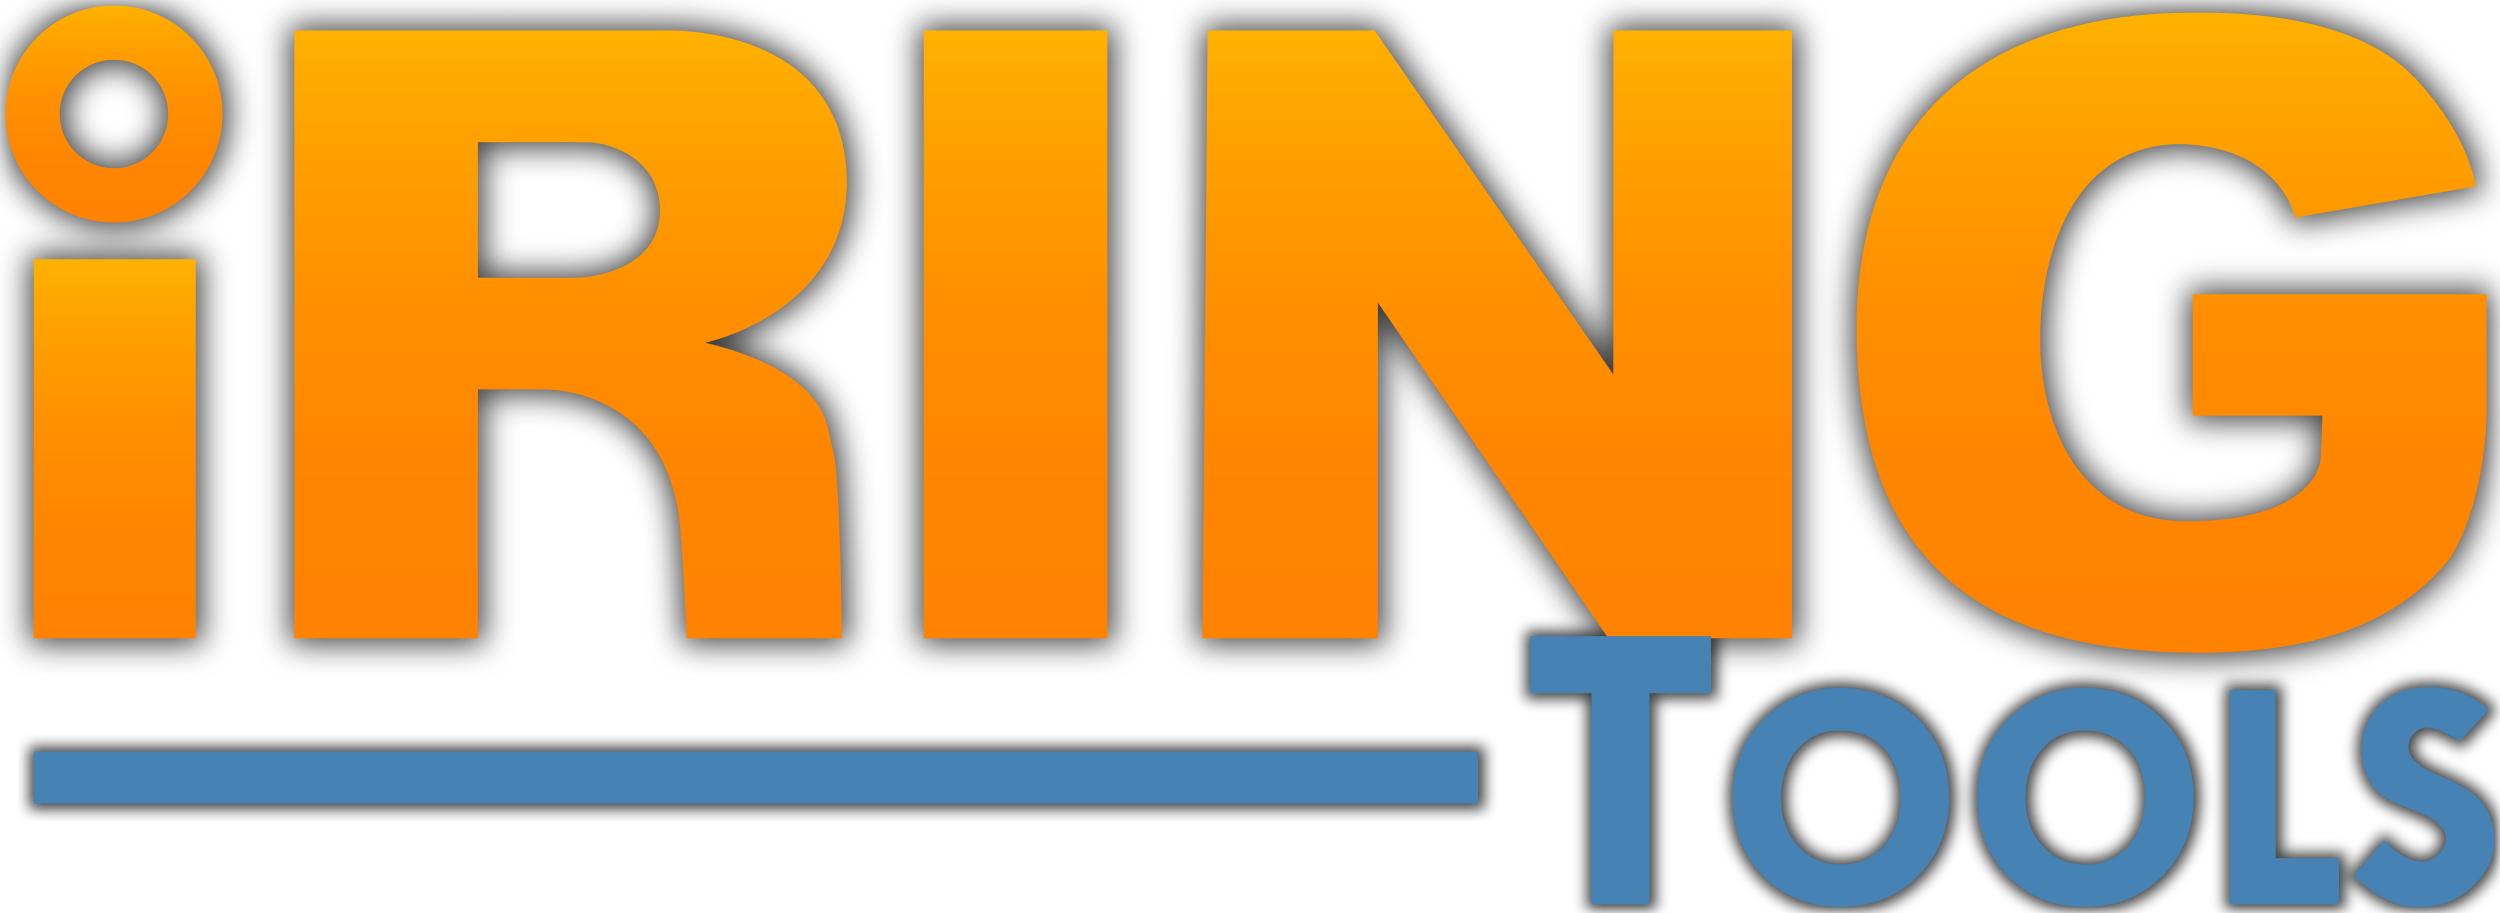
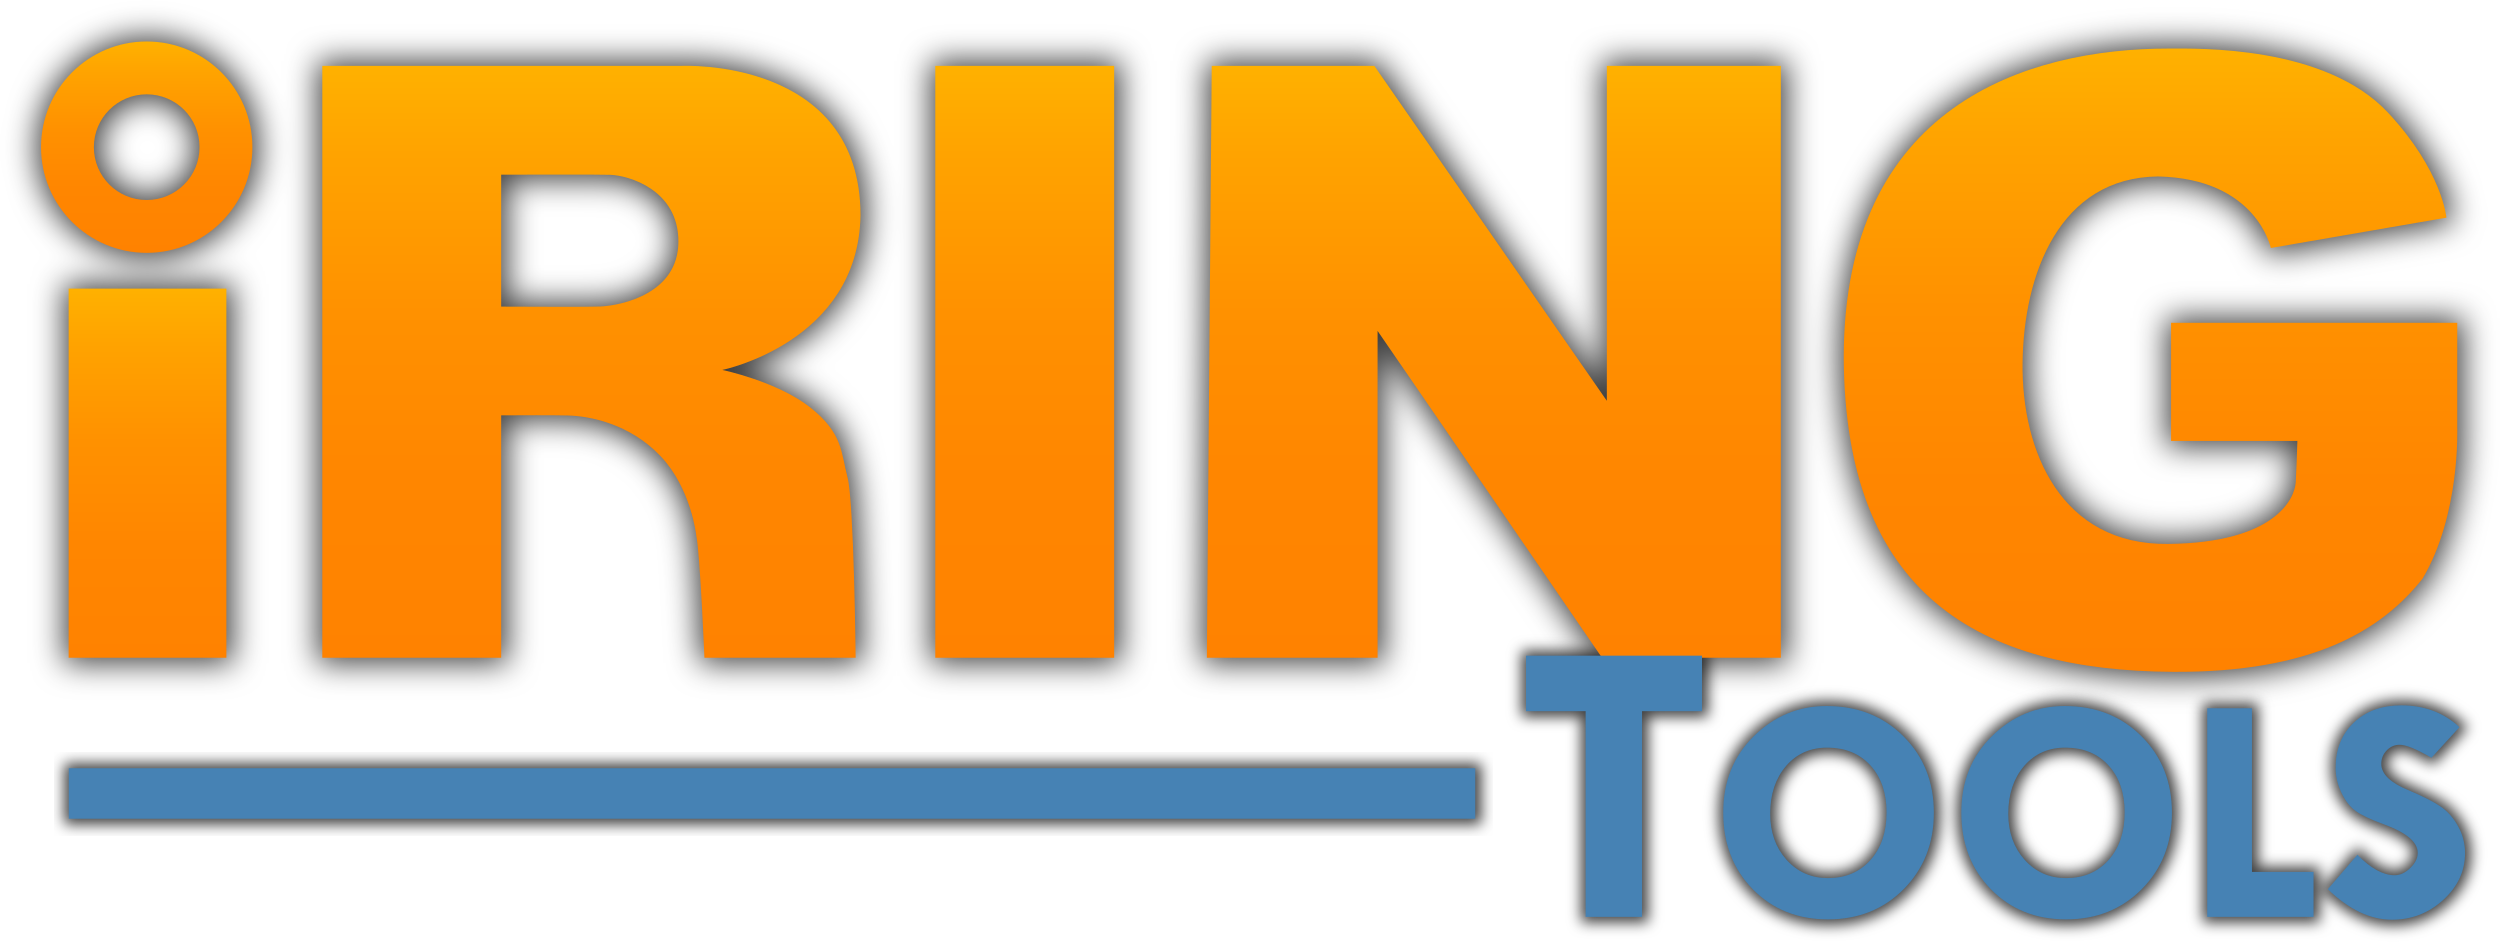
- <svg xmlns="http://www.w3.org/2000/svg" version="1.1" id="Layer_1" x="0px" y="0px" width="230.115" height="84.011" viewBox="0 0 230.115 84.011" enable-background="new 0 0 229.115 83.012" xml:space="preserve">
+ <svg xmlns="http://www.w3.org/2000/svg" version="1.1" id="Layer_1" x="0px" y="0px" width="236.297" height="88.975" viewBox="0 0 236.297 88.975" enable-background="new 0 0 229.115 83.012" xml:space="preserve">
  <defs id="defs101">
    <linearGradient id="SVGID_1_-1" gradientUnits="userSpaceOnUse" x1="137.319" y1="2.305" x2="137.319" y2="58.249">
      <stop offset="0" style="stop-color:#FFB100" id="stop6-7" />
      <stop offset="0.149" style="stop-color:#FFA300" id="stop8-4" />
      <stop offset="0.416" style="stop-color:#FF9100" id="stop10-0" />
      <stop offset="0.695" style="stop-color:#FF8600" id="stop12-9" />
      <stop offset="1" style="stop-color:#FF8200" id="stop14-4" />
    </linearGradient>
    <linearGradient id="SVGID_2_-8" gradientUnits="userSpaceOnUse" x1="92.98" y1="2.305" x2="92.98" y2="58.249">
      <stop offset="0" style="stop-color:#FFB100" id="stop19-8" />
      <stop offset="0.149" style="stop-color:#FFA300" id="stop21-2" />
      <stop offset="0.416" style="stop-color:#FF9100" id="stop23-4" />
      <stop offset="0.695" style="stop-color:#FF8600" id="stop25-5" />
      <stop offset="1" style="stop-color:#FF8200" id="stop27-5" />
    </linearGradient>
    <linearGradient id="SVGID_3_-1" gradientUnits="userSpaceOnUse" x1="10.065" y1="23.359" x2="10.065" y2="58.249">
      <stop offset="0" style="stop-color:#FFB100" id="stop34-7" />
      <stop offset="0.149" style="stop-color:#FFA300" id="stop36-1" />
      <stop offset="0.416" style="stop-color:#FF9100" id="stop38-1" />
      <stop offset="0.695" style="stop-color:#FF8600" id="stop40-5" />
      <stop offset="1" style="stop-color:#FF8200" id="stop42-2" />
    </linearGradient>
    <linearGradient id="SVGID_4_-7" gradientUnits="userSpaceOnUse" x1="9.989" y1="0" x2="9.989" y2="19.98">
      <stop offset="0" style="stop-color:#FFB100" id="stop47-6" />
      <stop offset="0.149" style="stop-color:#FFA300" id="stop49-1" />
      <stop offset="0.416" style="stop-color:#FF9100" id="stop51-4" />
      <stop offset="0.695" style="stop-color:#FF8600" id="stop53-2" />
      <stop offset="1" style="stop-color:#FF8200" id="stop55-3" />
    </linearGradient>
    <linearGradient id="SVGID_5_-2" gradientUnits="userSpaceOnUse" x1="52.022" y1="2.298" x2="52.022" y2="58.249">
      <stop offset="0" style="stop-color:#FFB100" id="stop60-2" />
      <stop offset="0.149" style="stop-color:#FFA300" id="stop62-1" />
      <stop offset="0.416" style="stop-color:#FF9100" id="stop64-6" />
      <stop offset="0.695" style="stop-color:#FF8600" id="stop66-8" />
      <stop offset="1" style="stop-color:#FF8200" id="stop68-5" />
    </linearGradient>
    <linearGradient id="SVGID_6_-7" gradientUnits="userSpaceOnUse" x1="199.387" y1="0.664" x2="199.387" y2="59.582">
      <stop offset="0" style="stop-color:#FFB100" id="stop73-6" />
      <stop offset="0.149" style="stop-color:#FFA300" id="stop75-1" />
      <stop offset="0.416" style="stop-color:#FF9100" id="stop77-8" />
      <stop offset="0.695" style="stop-color:#FF8600" id="stop79-9" />
      <stop offset="1" style="stop-color:#FF8200" id="stop81-2" />
    </linearGradient>
-     <filter id="filter4136">
+     <filter id="filter4136" color-interpolation-filters="sRGB">
      <feGaussianBlur stdDeviation="0.629" id="feGaussianBlur4138" />
    </filter>
-     <filter id="filter4140" x="-0.011" width="1.023" y="-0.316" height="1.632">
+     <filter id="filter4140" x="-0.011" width="1.023" y="-0.316" height="1.632" color-interpolation-filters="sRGB">
      <feGaussianBlur stdDeviation="0.629" id="feGaussianBlur4142" />
    </filter>
-     <filter id="filter4144">
+     <filter id="filter4144" color-interpolation-filters="sRGB">
      <feGaussianBlur stdDeviation="1.44" id="feGaussianBlur4146" />
    </filter>
  </defs>
-   <rect style="fill:#000000;fill-opacity:1;stroke:#000000;stroke-opacity:1;opacity:0.75;filter:url(#filter4140)" id="rect3080-7" width="132.934" height="4.773" x="3.204" y="69.228" />
-   <g id="g3-9" style="fill:#000000;fill-opacity:1;stroke:#000000;stroke-opacity:1;opacity:0.75;filter:url(#filter4144)" transform="translate(0.5782381,0.5356977)">
+   <rect style="opacity:0.75;fill:#000000;fill-opacity:1;stroke:#000000;stroke-opacity:1;filter:url(#filter4140)" id="rect3080-7" width="132.934" height="4.773" x="6.581" y="72.648" />
+   <g id="g3-9" style="opacity:0.75;fill:#000000;fill-opacity:1;stroke:#000000;stroke-opacity:1;filter:url(#filter4144)" transform="translate(3.955634,3.955636)">
    <linearGradient id="linearGradient3848" gradientUnits="userSpaceOnUse" x1="137.319" y1="2.305" x2="137.319" y2="58.249">
      <stop offset="0" style="stop-color:#FFB100" id="stop3850" />
      <stop offset="0.149" style="stop-color:#FFA300" id="stop3852" />
      <stop offset="0.416" style="stop-color:#FF9100" id="stop3854" />
      <stop offset="0.695" style="stop-color:#FF8600" id="stop3856" />
      <stop offset="1" style="stop-color:#FF8200" id="stop3858" />
    </linearGradient>
-     <polygon points="110.654,2.305 126.023,2.305 148,33.965 148,2.306 164.445,2.306 164.445,58.249 147.541,58.249 126.33,27.358 126.33,58.247 110.193,58.247 " id="polygon16-5" style="fill:#000000;fill-opacity:1;stroke:#000000;stroke-opacity:1" />
+     <polygon points="148,2.306 164.445,2.306 164.445,58.249 147.541,58.249 126.33,27.358 126.33,58.247 110.193,58.247 110.654,2.305 126.023,2.305 148,33.965 " id="polygon16-5" style="fill:#000000;fill-opacity:1;stroke:#000000;stroke-opacity:1" />
    <linearGradient id="linearGradient3861" gradientUnits="userSpaceOnUse" x1="92.98" y1="2.305" x2="92.98" y2="58.249">
      <stop offset="0" style="stop-color:#FFB100" id="stop3863" />
      <stop offset="0.149" style="stop-color:#FFA300" id="stop3865" />
      <stop offset="0.416" style="stop-color:#FF9100" id="stop3867" />
      <stop offset="0.695" style="stop-color:#FF8600" id="stop3869" />
      <stop offset="1" style="stop-color:#FF8200" id="stop3871" />
    </linearGradient>
    <rect x="84.527" y="2.305" width="16.906" height="55.944" id="rect29-4" style="fill:#000000;fill-opacity:1;stroke:#000000;stroke-opacity:1" />
    <g id="g31-3" style="fill:#000000;fill-opacity:1;stroke:#000000;stroke-opacity:1">
      <linearGradient id="linearGradient3875" gradientUnits="userSpaceOnUse" x1="10.065" y1="23.359" x2="10.065" y2="58.249">
        <stop offset="0" style="stop-color:#FFB100" id="stop3877" />
        <stop offset="0.149" style="stop-color:#FFA300" id="stop3879" />
        <stop offset="0.416" style="stop-color:#FF9100" id="stop3881" />
        <stop offset="0.695" style="stop-color:#FF8600" id="stop3883" />
        <stop offset="1" style="stop-color:#FF8200" id="stop3885" />
      </linearGradient>
      <rect x="2.611" y="23.359" width="14.908" height="34.889" id="rect44-1" style="fill:#000000;fill-opacity:1;stroke:#000000;stroke-opacity:1" />
      <linearGradient id="linearGradient3888" gradientUnits="userSpaceOnUse" x1="9.989" y1="0" x2="9.989" y2="19.98">
        <stop offset="0" style="stop-color:#FFB100" id="stop3890" />
        <stop offset="0.149" style="stop-color:#FFA300" id="stop3892" />
        <stop offset="0.416" style="stop-color:#FF9100" id="stop3894" />
        <stop offset="0.695" style="stop-color:#FF8600" id="stop3896" />
        <stop offset="1" style="stop-color:#FF8200" id="stop3898" />
      </linearGradient>
      <path d="M 9.988,0 C 4.471,0 0,4.474 0,9.99 c 0,5.518 4.471,9.99 9.988,9.99 5.517,0 9.99,-4.473 9.99,-9.99 C 19.979,4.474 15.506,0 9.988,0 z m 0,14.985 c -2.758,0 -4.994,-2.236 -4.994,-4.995 0,-2.759 2.236,-4.994 4.994,-4.994 2.758,0 4.994,2.235 4.994,4.994 0,2.759 -2.236,4.995 -4.994,4.995 z" id="path57-2" style="fill:#000000;fill-opacity:1;stroke:#000000;stroke-opacity:1" />
    </g>
    <linearGradient id="linearGradient3901" gradientUnits="userSpaceOnUse" x1="52.022" y1="2.298" x2="52.022" y2="58.249">
      <stop offset="0" style="stop-color:#FFB100" id="stop3903" />
      <stop offset="0.149" style="stop-color:#FFA300" id="stop3905" />
      <stop offset="0.416" style="stop-color:#FF9100" id="stop3907" />
      <stop offset="0.695" style="stop-color:#FF8600" id="stop3909" />
      <stop offset="1" style="stop-color:#FF8200" id="stop3911" />
    </linearGradient>
    <path d="m 72.693,34.581 c -3.125,-2.459 -8.299,-3.535 -8.299,-3.535 0,0 12.859,-2.613 13.063,-14.6 0,-14.959 -16.904,-14.14 -16.904,-14.14 H 43.492 V 2.305 H 26.586 v 55.944 h 16.906 v -22.91 c 1.863,-0.012 4.926,-0.023 6.303,0.012 2.049,0.051 5.84,0.768 8.76,3.842 2.92,3.074 3.381,7.529 3.381,7.529 0.357,1.691 0.768,11.527 0.768,11.527 h 14.293 c 0,0 -0.154,-14.754 -0.768,-17.059 -0.616,-2.305 -0.411,-4.15 -3.536,-6.609 z M 52.867,25.052 c -0.92,0.046 -6.592,0.023 -9.375,0.009 V 12.59 c 3.873,-0.01 9.213,-0.019 10.297,0.014 1.742,0.052 6.455,1.406 6.455,6.301 0,4.917 -5.328,6.044 -7.377,6.147 z" id="path70-3" style="fill:#000000;fill-opacity:1;stroke:#000000;stroke-opacity:1" />
    <linearGradient id="linearGradient3914" gradientUnits="userSpaceOnUse" x1="199.387" y1="0.664" x2="199.387" y2="59.582">
      <stop offset="0" style="stop-color:#FFB100" id="stop3916" />
      <stop offset="0.149" style="stop-color:#FFA300" id="stop3918" />
      <stop offset="0.416" style="stop-color:#FF9100" id="stop3920" />
      <stop offset="0.695" style="stop-color:#FF8600" id="stop3922" />
      <stop offset="1" style="stop-color:#FF8200" id="stop3924" />
    </linearGradient>
    <path d="M 228.379,36.528 V 26.589 H 201.33 v 11.168 h 11.939 c -0.039,1.266 -0.098,2.951 -0.156,3.895 -0.102,1.639 -2.049,5.738 -12.09,5.84 -10.041,0.102 -13.832,-8.709 -13.73,-17.109 0.104,-8.403 3.484,-17.522 12.807,-17.624 9.324,0.205 10.656,6.762 10.656,6.762 l 16.6,-2.869 c 0,0 -0.387,-4.437 -5.533,-9.938 -5.943,-6.353 -17.93,-6.046 -20.697,-6.046 -13.525,0 -30.736,5.432 -30.736,29.202 0.102,22.336 12.705,29.611 31.146,29.713 13.115,0.072 19.672,-3.893 23.566,-8.813 3.586,-6.045 3.277,-14.242 3.277,-14.242 z" id="path83-3" style="fill:#000000;fill-opacity:1;stroke:#000000;stroke-opacity:1" />
  </g>
-   <g id="g85-4" style="fill:#000000;fill-opacity:1;stroke:#000000;stroke-opacity:1;opacity:0.75;filter:url(#filter4136)" transform="translate(0.5782381,0.5356977)">
+   <g id="g85-4" style="opacity:0.75;fill:#000000;fill-opacity:1;stroke:#000000;stroke-opacity:1;filter:url(#filter4136)" transform="translate(3.955634,3.955636)">
    <path d="m 140.361,58.053 h 16.635 v 5.246 h -5.67 V 82.74 h -5.332 V 63.299 h -5.633 v -5.246 z" id="path87-1" style="fill:#000000;fill-opacity:1;stroke:#000000;stroke-opacity:1" />
    <path d="m 159,72.874 c 0,-2.914 0.965,-5.318 2.896,-7.217 1.932,-1.896 4.221,-2.846 6.869,-2.846 2.93,0 5.352,0.953 7.268,2.861 1.916,1.908 2.875,4.318 2.875,7.232 0,2.893 -0.949,5.295 -2.844,7.209 -1.896,1.912 -4.283,2.867 -7.162,2.867 -2.881,0 -5.25,-0.951 -7.111,-2.854 C 159.93,78.223 159,75.807 159,72.874 z m 9.961,-6.127 c -1.654,-0.031 -2.988,0.541 -4.002,1.711 -1.014,1.172 -1.52,2.684 -1.52,4.537 0,1.752 0.516,3.203 1.549,4.355 1.033,1.15 2.338,1.727 3.914,1.727 1.654,0 2.99,-0.568 4.01,-1.705 1.018,-1.137 1.527,-2.635 1.527,-4.498 0,-1.832 -0.5,-3.305 -1.498,-4.416 -0.998,-1.111 -2.324,-1.682 -3.98,-1.711 z" id="path89-1" style="fill:#000000;fill-opacity:1;stroke:#000000;stroke-opacity:1" />
    <path d="m 181.504,72.874 c 0,-2.914 0.965,-5.318 2.896,-7.217 1.932,-1.896 4.221,-2.846 6.869,-2.846 2.93,0 5.352,0.953 7.268,2.861 1.916,1.908 2.875,4.318 2.875,7.232 0,2.893 -0.949,5.295 -2.844,7.209 -1.896,1.912 -4.283,2.867 -7.162,2.867 -2.881,0 -5.25,-0.951 -7.111,-2.854 -1.861,-1.903 -2.791,-4.319 -2.791,-7.252 z m 9.961,-6.127 c -1.654,-0.031 -2.988,0.541 -4.002,1.711 -1.014,1.172 -1.52,2.684 -1.52,4.537 0,1.752 0.516,3.203 1.549,4.355 1.033,1.15 2.338,1.727 3.914,1.727 1.654,0 2.99,-0.568 4.01,-1.705 1.018,-1.137 1.527,-2.635 1.527,-4.498 0,-1.832 -0.5,-3.305 -1.498,-4.416 -0.998,-1.111 -2.324,-1.682 -3.98,-1.711 z" id="path91-3" style="fill:#000000;fill-opacity:1;stroke:#000000;stroke-opacity:1" />
    <path d="m 204.746,63.022 h 4.229 v 15.469 h 5.822 v 4.25 H 204.746 V 63.022 z" id="path93-8" style="fill:#000000;fill-opacity:1;stroke:#000000;stroke-opacity:1" />
    <path d="m 228.588,64.809 -2.648,2.898 c -1.395,-0.82 -2.398,-1.232 -3.01,-1.232 -0.471,0 -0.877,0.178 -1.219,0.533 -0.342,0.355 -0.512,0.779 -0.512,1.27 0,0.971 0.883,1.813 2.648,2.523 1.295,0.551 2.271,1.049 2.934,1.494 0.663,0.445 1.217,1.064 1.664,1.855 0.445,0.791 0.67,1.646 0.67,2.568 0,1.691 -0.686,3.164 -2.055,4.414 -1.369,1.252 -2.986,1.879 -4.854,1.879 -2.045,0 -4.066,-0.961 -6.063,-2.885 l 2.799,-3.258 c 1.254,1.291 2.426,1.938 3.52,1.938 0.512,0 1.004,-0.229 1.475,-0.682 0.473,-0.455 0.707,-0.932 0.707,-1.432 0,-1.029 -1.088,-1.936 -3.264,-2.721 -1.244,-0.453 -2.127,-0.877 -2.648,-1.271 -0.521,-0.396 -0.961,-0.971 -1.316,-1.729 -0.357,-0.756 -0.535,-1.529 -0.535,-2.32 0,-1.752 0.572,-3.174 1.715,-4.264 1.145,-1.092 2.639,-1.639 4.484,-1.639 2.188,0.002 4.024,0.69 5.508,2.061 z" id="path95-7" style="fill:#000000;fill-opacity:1;stroke:#000000;stroke-opacity:1" />
  </g>
-   <rect style="fill:#4682b4;fill-opacity:1;stroke:none;stroke-width:0.8;stroke-miterlimit:4;stroke-opacity:1;stroke-dasharray:none" id="rect3080" width="132.934" height="4.773" x="3.125" y="69.192" />
-   <g id="g3" style="stroke:none;stroke-opacity:1" transform="translate(0.4999987,0.5)">
+   <rect style="fill:#4682b4;fill-opacity:1;stroke:none" id="rect3080" width="132.934" height="4.773" x="6.503" y="72.612" />
+   <g id="g3" style="stroke:none" transform="translate(3.877394,3.919938)">
    <linearGradient id="SVGID_1_" gradientUnits="userSpaceOnUse" x1="137.319" y1="2.305" x2="137.319" y2="58.249">
      <stop offset="0" style="stop-color:#FFB100" id="stop6" />
      <stop offset="0.149" style="stop-color:#FFA300" id="stop8" />
      <stop offset="0.416" style="stop-color:#FF9100" id="stop10" />
      <stop offset="0.695" style="stop-color:#FF8600" id="stop12" />
      <stop offset="1" style="stop-color:#FF8200" id="stop14" />
    </linearGradient>
-     <polygon points="148,2.306 164.445,2.306 164.445,58.249 147.541,58.249 126.33,27.358 126.33,58.247 110.193,58.247 110.654,2.305 126.023,2.305 148,33.965 " id="polygon16" style="fill:url(#SVGID_1_);stroke:none;stroke-opacity:1" />
+     <polygon points="147.541,58.249 126.33,27.358 126.33,58.247 110.193,58.247 110.654,2.305 126.023,2.305 148,33.965 148,2.306 164.445,2.306 164.445,58.249 " id="polygon16" style="fill:url(#SVGID_1_);stroke:none" />
    <linearGradient id="SVGID_2_" gradientUnits="userSpaceOnUse" x1="92.98" y1="2.305" x2="92.98" y2="58.249">
      <stop offset="0" style="stop-color:#FFB100" id="stop19" />
      <stop offset="0.149" style="stop-color:#FFA300" id="stop21" />
      <stop offset="0.416" style="stop-color:#FF9100" id="stop23" />
      <stop offset="0.695" style="stop-color:#FF8600" id="stop25" />
      <stop offset="1" style="stop-color:#FF8200" id="stop27" />
    </linearGradient>
-     <rect x="84.527" y="2.305" width="16.906" height="55.944" id="rect29" style="fill:url(#SVGID_2_);stroke:none;stroke-opacity:1" />
-     <g id="g31" style="stroke:none;stroke-opacity:1">
+     <rect x="84.527" y="2.305" width="16.906" height="55.944" id="rect29" style="fill:url(#SVGID_2_);stroke:none" />
+     <g id="g31" style="stroke:none">
      <linearGradient id="SVGID_3_" gradientUnits="userSpaceOnUse" x1="10.065" y1="23.359" x2="10.065" y2="58.249">
        <stop offset="0" style="stop-color:#FFB100" id="stop34" />
        <stop offset="0.149" style="stop-color:#FFA300" id="stop36" />
        <stop offset="0.416" style="stop-color:#FF9100" id="stop38" />
        <stop offset="0.695" style="stop-color:#FF8600" id="stop40" />
        <stop offset="1" style="stop-color:#FF8200" id="stop42" />
      </linearGradient>
-       <rect x="2.611" y="23.359" width="14.908" height="34.889" id="rect44" style="fill:url(#SVGID_3_);stroke:none;stroke-opacity:1" />
+       <rect x="2.611" y="23.359" width="14.908" height="34.889" id="rect44" style="fill:url(#SVGID_3_);stroke:none" />
      <linearGradient id="SVGID_4_" gradientUnits="userSpaceOnUse" x1="9.989" y1="0" x2="9.989" y2="19.98">
        <stop offset="0" style="stop-color:#FFB100" id="stop47" />
        <stop offset="0.149" style="stop-color:#FFA300" id="stop49" />
        <stop offset="0.416" style="stop-color:#FF9100" id="stop51" />
        <stop offset="0.695" style="stop-color:#FF8600" id="stop53" />
        <stop offset="1" style="stop-color:#FF8200" id="stop55" />
      </linearGradient>
-       <path d="M 9.988,0 C 4.471,0 0,4.474 0,9.99 c 0,5.518 4.471,9.99 9.988,9.99 5.517,0 9.99,-4.473 9.99,-9.99 C 19.979,4.474 15.506,0 9.988,0 z m 0,14.985 c -2.758,0 -4.994,-2.236 -4.994,-4.995 0,-2.759 2.236,-4.994 4.994,-4.994 2.758,0 4.994,2.235 4.994,4.994 0,2.759 -2.236,4.995 -4.994,4.995 z" id="path57" style="fill:url(#SVGID_4_);stroke:none;stroke-opacity:1" />
+       <path d="M 9.988,0 C 4.471,0 0,4.474 0,9.99 c 0,5.518 4.471,9.99 9.988,9.99 5.517,0 9.99,-4.473 9.99,-9.99 C 19.979,4.474 15.506,0 9.988,0 z m 0,14.985 c -2.758,0 -4.994,-2.236 -4.994,-4.995 0,-2.759 2.236,-4.994 4.994,-4.994 2.758,0 4.994,2.235 4.994,4.994 0,2.759 -2.236,4.995 -4.994,4.995 z" id="path57" style="fill:url(#SVGID_4_);stroke:none" />
    </g>
    <linearGradient id="SVGID_5_" gradientUnits="userSpaceOnUse" x1="52.022" y1="2.298" x2="52.022" y2="58.249">
      <stop offset="0" style="stop-color:#FFB100" id="stop60" />
      <stop offset="0.149" style="stop-color:#FFA300" id="stop62" />
      <stop offset="0.416" style="stop-color:#FF9100" id="stop64" />
      <stop offset="0.695" style="stop-color:#FF8600" id="stop66" />
      <stop offset="1" style="stop-color:#FF8200" id="stop68" />
    </linearGradient>
-     <path d="m 72.693,34.581 c -3.125,-2.459 -8.299,-3.535 -8.299,-3.535 0,0 12.859,-2.613 13.063,-14.6 0,-14.959 -16.904,-14.14 -16.904,-14.14 H 43.492 V 2.305 H 26.586 v 55.944 h 16.906 v -22.91 c 1.863,-0.012 4.926,-0.023 6.303,0.012 2.049,0.051 5.84,0.768 8.76,3.842 2.92,3.074 3.381,7.529 3.381,7.529 0.357,1.691 0.768,11.527 0.768,11.527 h 14.293 c 0,0 -0.154,-14.754 -0.768,-17.059 -0.616,-2.305 -0.411,-4.15 -3.536,-6.609 z M 52.867,25.052 c -0.92,0.046 -6.592,0.023 -9.375,0.009 V 12.59 c 3.873,-0.01 9.213,-0.019 10.297,0.014 1.742,0.052 6.455,1.406 6.455,6.301 0,4.917 -5.328,6.044 -7.377,6.147 z" id="path70" style="fill:url(#SVGID_5_);stroke:none;stroke-opacity:1" />
+     <path d="m 72.693,34.581 c -3.125,-2.459 -8.299,-3.535 -8.299,-3.535 0,0 12.859,-2.613 13.063,-14.6 0,-14.959 -16.904,-14.14 -16.904,-14.14 H 43.492 V 2.305 H 26.586 v 55.944 h 16.906 v -22.91 c 1.863,-0.012 4.926,-0.023 6.303,0.012 2.049,0.051 5.84,0.768 8.76,3.842 2.92,3.074 3.381,7.529 3.381,7.529 0.357,1.691 0.768,11.527 0.768,11.527 h 14.293 c 0,0 -0.154,-14.754 -0.768,-17.059 -0.616,-2.305 -0.411,-4.15 -3.536,-6.609 z M 52.867,25.052 c -0.92,0.046 -6.592,0.023 -9.375,0.009 V 12.59 c 3.873,-0.01 9.213,-0.019 10.297,0.014 1.742,0.052 6.455,1.406 6.455,6.301 0,4.917 -5.328,6.044 -7.377,6.147 z" id="path70" style="fill:url(#SVGID_5_);stroke:none" />
    <linearGradient id="SVGID_6_" gradientUnits="userSpaceOnUse" x1="199.387" y1="0.664" x2="199.387" y2="59.582">
      <stop offset="0" style="stop-color:#FFB100" id="stop73" />
      <stop offset="0.149" style="stop-color:#FFA300" id="stop75" />
      <stop offset="0.416" style="stop-color:#FF9100" id="stop77" />
      <stop offset="0.695" style="stop-color:#FF8600" id="stop79" />
      <stop offset="1" style="stop-color:#FF8200" id="stop81" />
    </linearGradient>
-     <path d="M 228.379,36.528 V 26.589 H 201.33 v 11.168 h 11.939 c -0.039,1.266 -0.098,2.951 -0.156,3.895 -0.102,1.639 -2.049,5.738 -12.09,5.84 -10.041,0.102 -13.832,-8.709 -13.73,-17.109 0.104,-8.403 3.484,-17.522 12.807,-17.624 9.324,0.205 10.656,6.762 10.656,6.762 l 16.6,-2.869 c 0,0 -0.387,-4.437 -5.533,-9.938 -5.943,-6.353 -17.93,-6.046 -20.697,-6.046 -13.525,0 -30.736,5.432 -30.736,29.202 0.102,22.336 12.705,29.611 31.146,29.713 13.115,0.072 19.672,-3.893 23.566,-8.813 3.586,-6.045 3.277,-14.242 3.277,-14.242 z" id="path83" style="fill:url(#SVGID_6_);stroke:none;stroke-opacity:1" />
+     <path d="M 228.379,36.528 V 26.589 H 201.33 v 11.168 h 11.939 c -0.039,1.266 -0.098,2.951 -0.156,3.895 -0.102,1.639 -2.049,5.738 -12.09,5.84 -10.041,0.102 -13.832,-8.709 -13.73,-17.109 0.104,-8.403 3.484,-17.522 12.807,-17.624 9.324,0.205 10.656,6.762 10.656,6.762 l 16.6,-2.869 c 0,0 -0.387,-4.437 -5.533,-9.938 -5.943,-6.353 -17.93,-6.046 -20.697,-6.046 -13.525,0 -30.736,5.432 -30.736,29.202 0.102,22.336 12.705,29.611 31.146,29.713 13.115,0.072 19.672,-3.893 23.566,-8.813 3.586,-6.045 3.277,-14.242 3.277,-14.242 z" id="path83" style="fill:url(#SVGID_6_);stroke:none" />
  </g>
-   <g id="g85" style="stroke:none;stroke-opacity:1" transform="translate(0.4999987,0.5)">
-     <path d="m 140.361,58.053 h 16.635 v 5.246 h -5.67 V 82.74 h -5.332 V 63.299 h -5.633 v -5.246 z" id="path87" style="fill:#4682b4;stroke:none;stroke-opacity:1" />
-     <path d="m 159,72.874 c 0,-2.914 0.965,-5.318 2.896,-7.217 1.932,-1.896 4.221,-2.846 6.869,-2.846 2.93,0 5.352,0.953 7.268,2.861 1.916,1.908 2.875,4.318 2.875,7.232 0,2.893 -0.949,5.295 -2.844,7.209 -1.896,1.912 -4.283,2.867 -7.162,2.867 -2.881,0 -5.25,-0.951 -7.111,-2.854 C 159.93,78.223 159,75.807 159,72.874 z m 9.961,-6.127 c -1.654,-0.031 -2.988,0.541 -4.002,1.711 -1.014,1.172 -1.52,2.684 -1.52,4.537 0,1.752 0.516,3.203 1.549,4.355 1.033,1.15 2.338,1.727 3.914,1.727 1.654,0 2.99,-0.568 4.01,-1.705 1.018,-1.137 1.527,-2.635 1.527,-4.498 0,-1.832 -0.5,-3.305 -1.498,-4.416 -0.998,-1.111 -2.324,-1.682 -3.98,-1.711 z" id="path89" style="fill:#4682b4;stroke:none;stroke-opacity:1" />
-     <path d="m 181.504,72.874 c 0,-2.914 0.965,-5.318 2.896,-7.217 1.932,-1.896 4.221,-2.846 6.869,-2.846 2.93,0 5.352,0.953 7.268,2.861 1.916,1.908 2.875,4.318 2.875,7.232 0,2.893 -0.949,5.295 -2.844,7.209 -1.896,1.912 -4.283,2.867 -7.162,2.867 -2.881,0 -5.25,-0.951 -7.111,-2.854 -1.861,-1.903 -2.791,-4.319 -2.791,-7.252 z m 9.961,-6.127 c -1.654,-0.031 -2.988,0.541 -4.002,1.711 -1.014,1.172 -1.52,2.684 -1.52,4.537 0,1.752 0.516,3.203 1.549,4.355 1.033,1.15 2.338,1.727 3.914,1.727 1.654,0 2.99,-0.568 4.01,-1.705 1.018,-1.137 1.527,-2.635 1.527,-4.498 0,-1.832 -0.5,-3.305 -1.498,-4.416 -0.998,-1.111 -2.324,-1.682 -3.98,-1.711 z" id="path91" style="fill:#4682b4;stroke:none;stroke-opacity:1" />
-     <path d="m 204.746,63.022 h 4.229 v 15.469 h 5.822 v 4.25 H 204.746 V 63.022 z" id="path93" style="fill:#4682b4;stroke:none;stroke-opacity:1" />
-     <path d="m 228.588,64.809 -2.648,2.898 c -1.395,-0.82 -2.398,-1.232 -3.01,-1.232 -0.471,0 -0.877,0.178 -1.219,0.533 -0.342,0.355 -0.512,0.779 -0.512,1.27 0,0.971 0.883,1.813 2.648,2.523 1.295,0.551 2.271,1.049 2.934,1.494 0.663,0.445 1.217,1.064 1.664,1.855 0.445,0.791 0.67,1.646 0.67,2.568 0,1.691 -0.686,3.164 -2.055,4.414 -1.369,1.252 -2.986,1.879 -4.854,1.879 -2.045,0 -4.066,-0.961 -6.063,-2.885 l 2.799,-3.258 c 1.254,1.291 2.426,1.938 3.52,1.938 0.512,0 1.004,-0.229 1.475,-0.682 0.473,-0.455 0.707,-0.932 0.707,-1.432 0,-1.029 -1.088,-1.936 -3.264,-2.721 -1.244,-0.453 -2.127,-0.877 -2.648,-1.271 -0.521,-0.396 -0.961,-0.971 -1.316,-1.729 -0.357,-0.756 -0.535,-1.529 -0.535,-2.32 0,-1.752 0.572,-3.174 1.715,-4.264 1.145,-1.092 2.639,-1.639 4.484,-1.639 2.188,0.002 4.024,0.69 5.508,2.061 z" id="path95" style="fill:#4682b4;stroke:none;stroke-opacity:1" />
+   <g id="g85" style="stroke:none" transform="translate(3.877394,3.919938)">
+     <path d="m 140.361,58.053 h 16.635 v 5.246 h -5.67 V 82.74 h -5.332 V 63.299 h -5.633 v -5.246 z" id="path87" style="fill:#4682b4;stroke:none" />
+     <path d="m 159,72.874 c 0,-2.914 0.965,-5.318 2.896,-7.217 1.932,-1.896 4.221,-2.846 6.869,-2.846 2.93,0 5.352,0.953 7.268,2.861 1.916,1.908 2.875,4.318 2.875,7.232 0,2.893 -0.949,5.295 -2.844,7.209 -1.896,1.912 -4.283,2.867 -7.162,2.867 -2.881,0 -5.25,-0.951 -7.111,-2.854 C 159.93,78.223 159,75.807 159,72.874 z m 9.961,-6.127 c -1.654,-0.031 -2.988,0.541 -4.002,1.711 -1.014,1.172 -1.52,2.684 -1.52,4.537 0,1.752 0.516,3.203 1.549,4.355 1.033,1.15 2.338,1.727 3.914,1.727 1.654,0 2.99,-0.568 4.01,-1.705 1.018,-1.137 1.527,-2.635 1.527,-4.498 0,-1.832 -0.5,-3.305 -1.498,-4.416 -0.998,-1.111 -2.324,-1.682 -3.98,-1.711 z" id="path89" style="fill:#4682b4;stroke:none" />
+     <path d="m 181.504,72.874 c 0,-2.914 0.965,-5.318 2.896,-7.217 1.932,-1.896 4.221,-2.846 6.869,-2.846 2.93,0 5.352,0.953 7.268,2.861 1.916,1.908 2.875,4.318 2.875,7.232 0,2.893 -0.949,5.295 -2.844,7.209 -1.896,1.912 -4.283,2.867 -7.162,2.867 -2.881,0 -5.25,-0.951 -7.111,-2.854 -1.861,-1.903 -2.791,-4.319 -2.791,-7.252 z m 9.961,-6.127 c -1.654,-0.031 -2.988,0.541 -4.002,1.711 -1.014,1.172 -1.52,2.684 -1.52,4.537 0,1.752 0.516,3.203 1.549,4.355 1.033,1.15 2.338,1.727 3.914,1.727 1.654,0 2.99,-0.568 4.01,-1.705 1.018,-1.137 1.527,-2.635 1.527,-4.498 0,-1.832 -0.5,-3.305 -1.498,-4.416 -0.998,-1.111 -2.324,-1.682 -3.98,-1.711 z" id="path91" style="fill:#4682b4;stroke:none" />
+     <path d="m 204.746,63.022 h 4.229 v 15.469 h 5.822 v 4.25 H 204.746 V 63.022 z" id="path93" style="fill:#4682b4;stroke:none" />
+     <path d="m 228.588,64.809 -2.648,2.898 c -1.395,-0.82 -2.398,-1.232 -3.01,-1.232 -0.471,0 -0.877,0.178 -1.219,0.533 -0.342,0.355 -0.512,0.779 -0.512,1.27 0,0.971 0.883,1.813 2.648,2.523 1.295,0.551 2.271,1.049 2.934,1.494 0.663,0.445 1.217,1.064 1.664,1.855 0.445,0.791 0.67,1.646 0.67,2.568 0,1.691 -0.686,3.164 -2.055,4.414 -1.369,1.252 -2.986,1.879 -4.854,1.879 -2.045,0 -4.066,-0.961 -6.063,-2.885 l 2.799,-3.258 c 1.254,1.291 2.426,1.938 3.52,1.938 0.512,0 1.004,-0.229 1.475,-0.682 0.473,-0.455 0.707,-0.932 0.707,-1.432 0,-1.029 -1.088,-1.936 -3.264,-2.721 -1.244,-0.453 -2.127,-0.877 -2.648,-1.271 -0.521,-0.396 -0.961,-0.971 -1.316,-1.729 -0.357,-0.756 -0.535,-1.529 -0.535,-2.32 0,-1.752 0.572,-3.174 1.715,-4.264 1.145,-1.092 2.639,-1.639 4.484,-1.639 2.188,0.002 4.024,0.69 5.508,2.061 z" id="path95" style="fill:#4682b4;stroke:none" />
  </g>
</svg>
